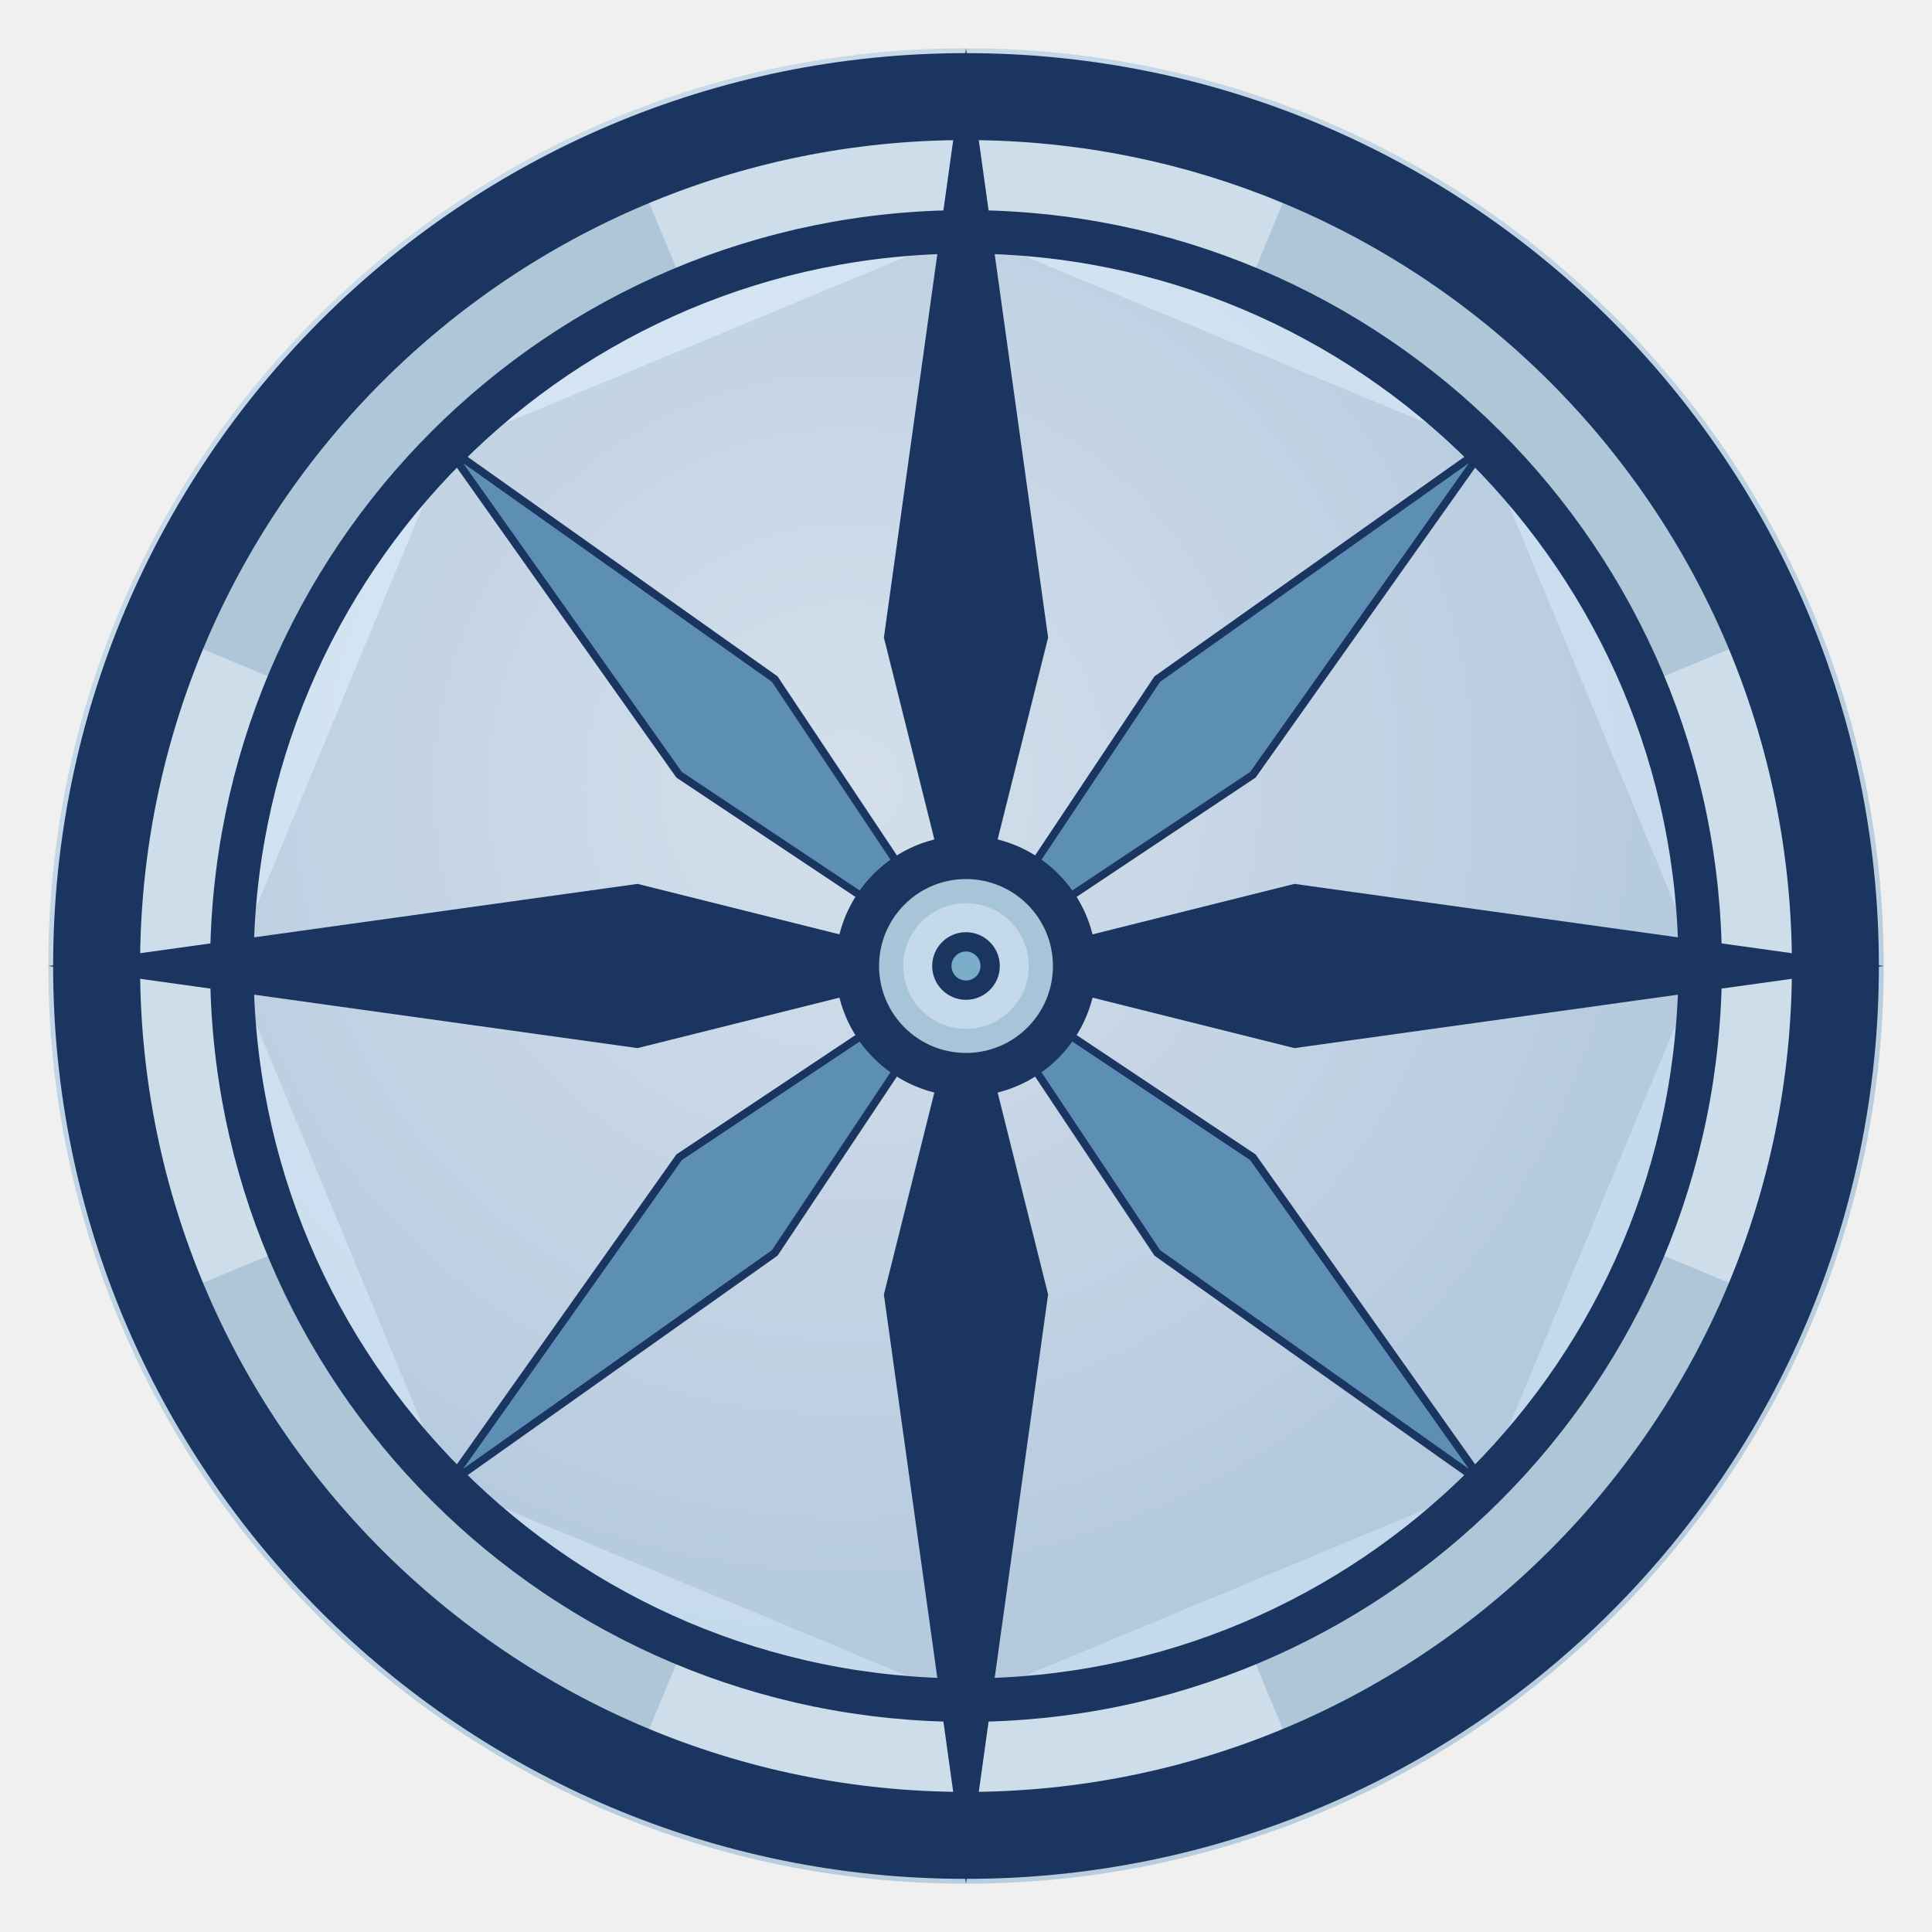
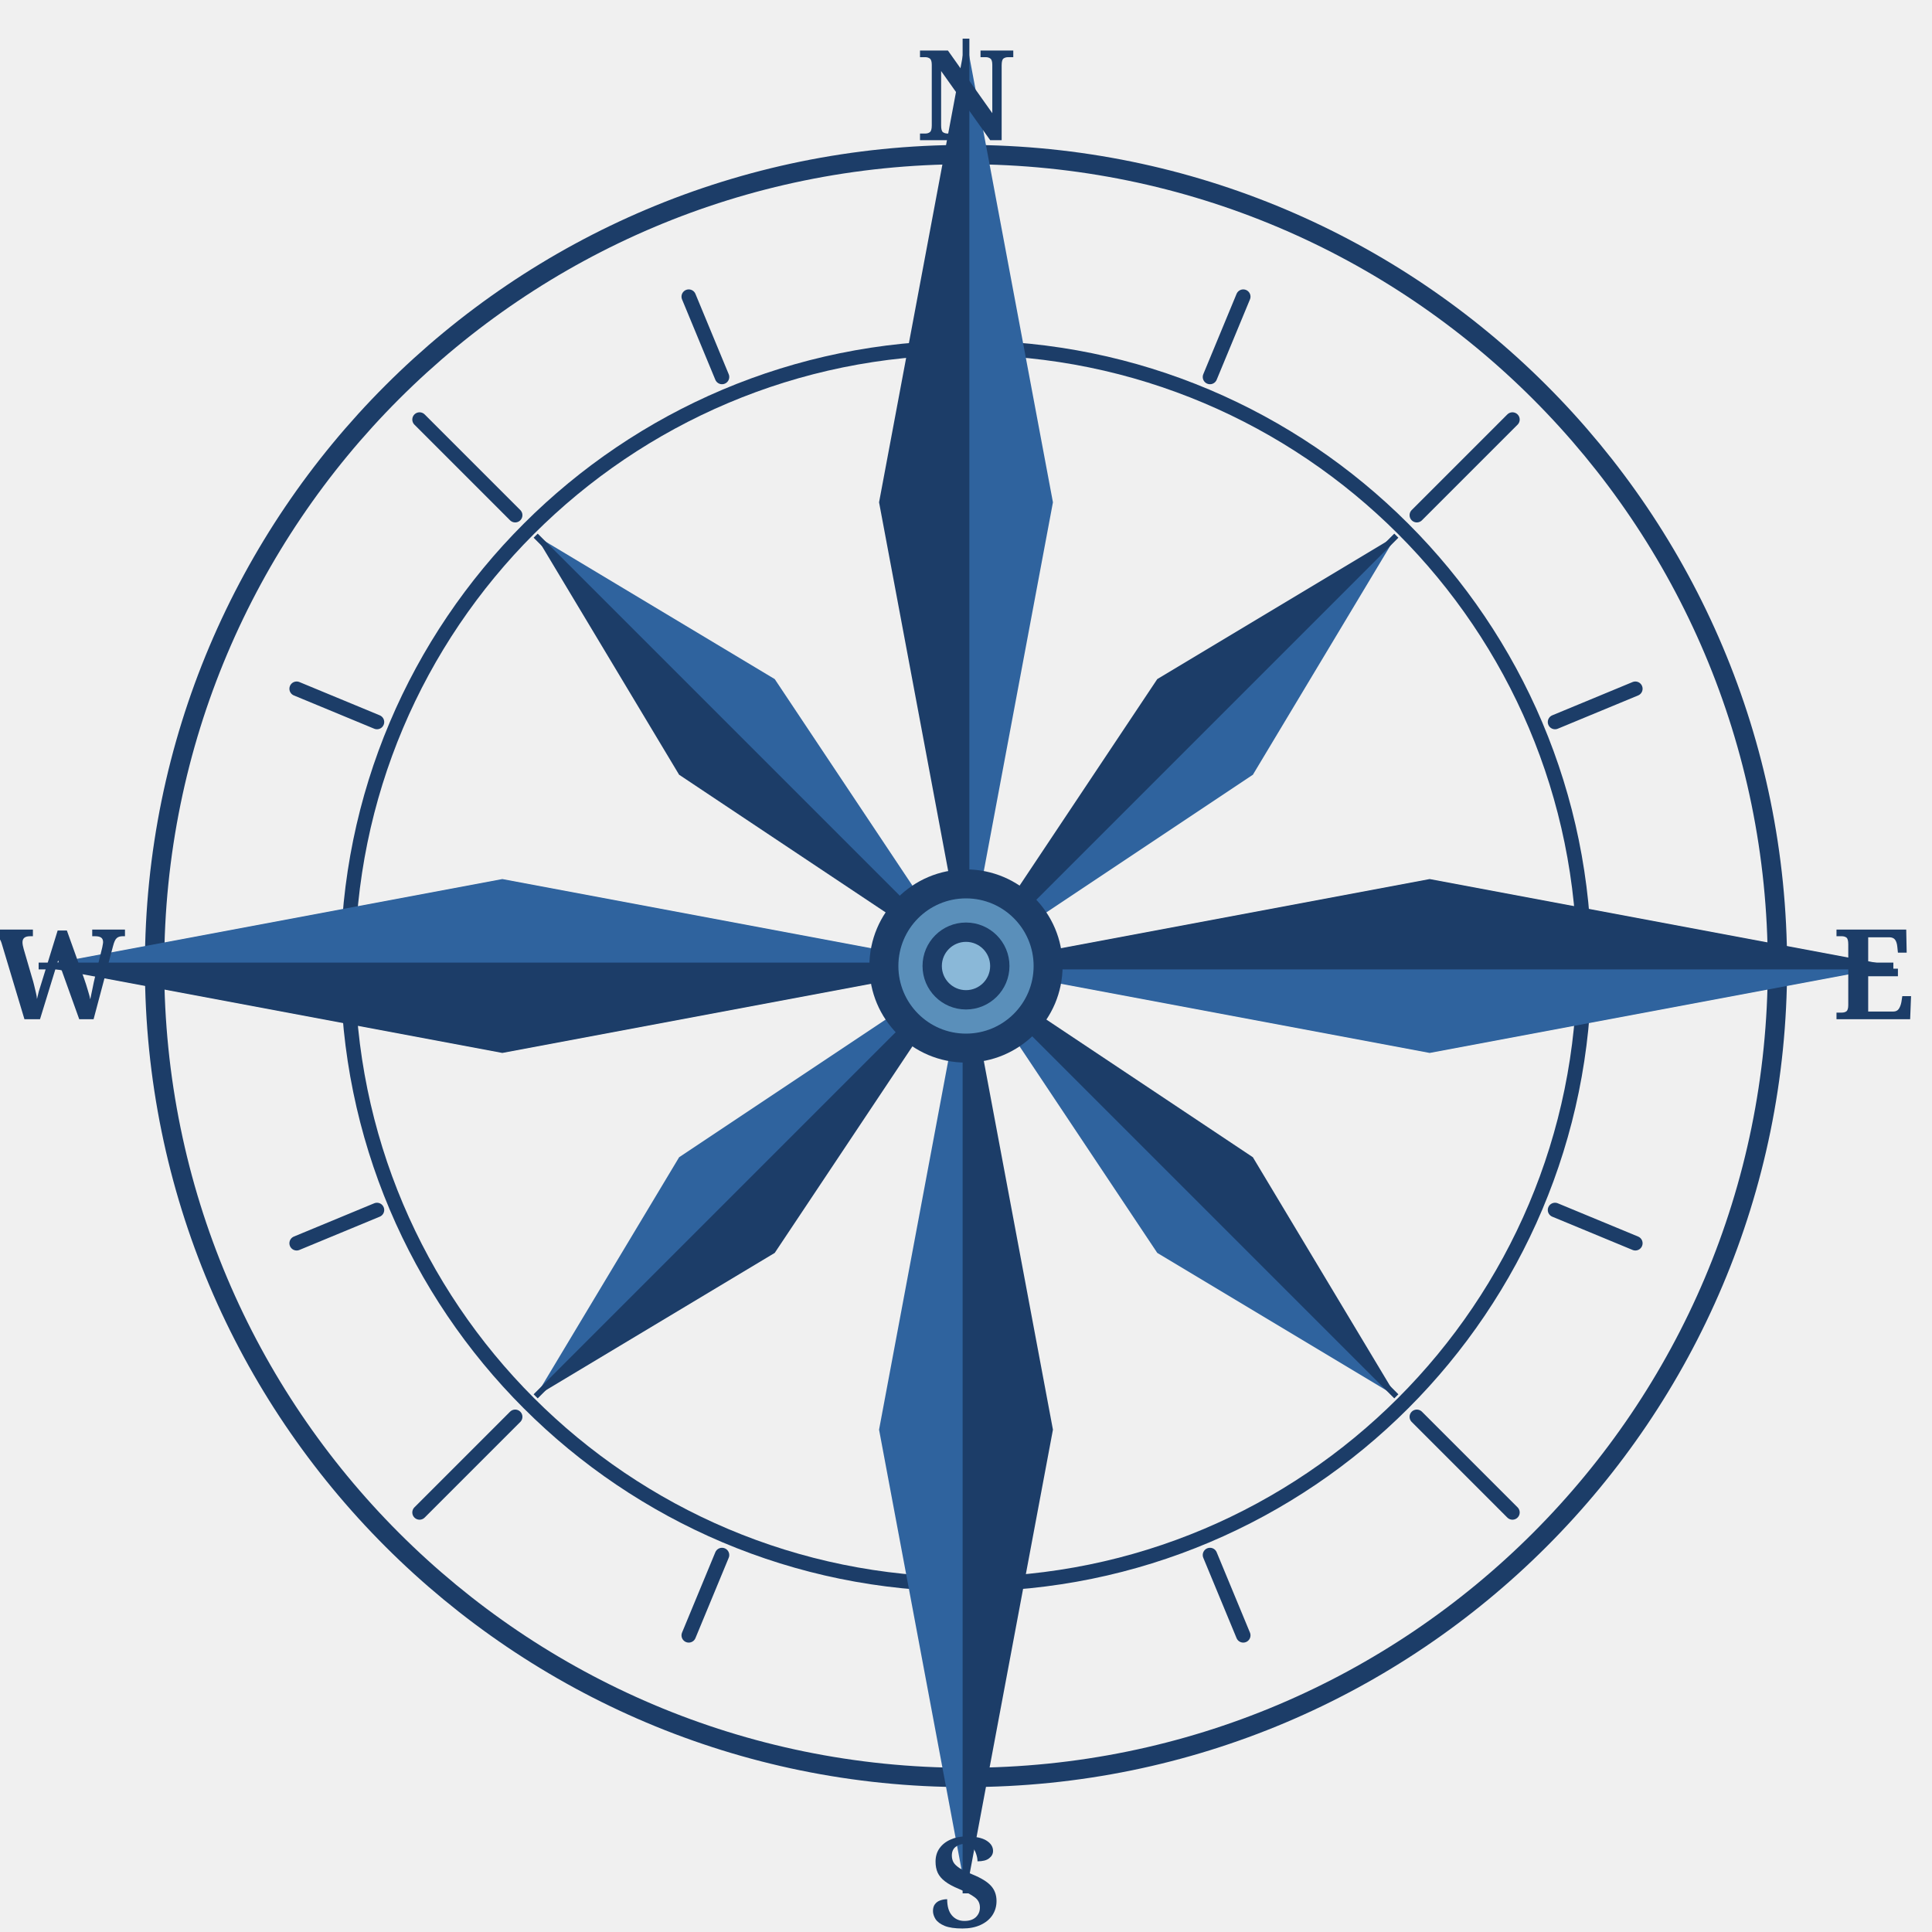
<svg xmlns="http://www.w3.org/2000/svg" viewBox="0 0 200 200">
-   <defs>
-     <radialGradient id="diskGrad" cx="42%" cy="38%" r="60%">
-       <stop offset="0%" stop-color="#e2eef8" />
-       <stop offset="100%" stop-color="#b8cedf" />
-     </radialGradient>
-     <radialGradient id="innerGrad" cx="42%" cy="38%" r="60%">
-       <stop offset="0%" stop-color="#e8f2fb" />
-       <stop offset="100%" stop-color="#c4d9ec" />
-     </radialGradient>
-     <mask id="channelMask">
-       <circle cx="100" cy="100" r="87" fill="white" />
-       <circle cx="100" cy="100" r="77" fill="black" />
-     </mask>
-     <mask id="innerMask">
-       <circle cx="100" cy="100" r="77" fill="white" />
-     </mask>
-   </defs>
-   <circle cx="100" cy="100" r="95" fill="url(#diskGrad)" />
-   <circle cx="100" cy="100" r="87" fill="#afc6d8" mask="url(#channelMask)" />
-   <g mask="url(#channelMask)">
-     <polygon points="100,100 -15,-177 215,-177" fill="#cddde9" />
-     <polygon points="100,100 377,-15 377,215" fill="#cddde9" />
-     <polygon points="100,100 215,377 -15,377" fill="#cddde9" />
-     <polygon points="100,100 -177,215 -177,-15" fill="#cddde9" />
+   <circle cx="100" cy="100" r="84" fill="none" stroke="#1c3d68" stroke-width="2" />
+   <circle cx="100" cy="100" r="64" fill="none" stroke="#1c3d68" stroke-width="1.5" />
+   <g stroke="#1c3d68" stroke-width="1.5" stroke-linecap="round">
+     <line x1="100" y1="20" x2="100" y2="34" />
+     <line x1="100" y1="20" x2="100" y2="34" transform="rotate(45,100,100)" />
+     <line x1="100" y1="20" x2="100" y2="34" transform="rotate(90,100,100)" />
+     <line x1="100" y1="20" x2="100" y2="34" transform="rotate(135,100,100)" />
+     <line x1="100" y1="20" x2="100" y2="34" transform="rotate(180,100,100)" />
+     <line x1="100" y1="20" x2="100" y2="34" transform="rotate(225,100,100)" />
+     <line x1="100" y1="20" x2="100" y2="34" transform="rotate(270,100,100)" />
+     <line x1="100" y1="20" x2="100" y2="34" transform="rotate(315,100,100)" />
+     <line x1="100" y1="25" x2="100" y2="34" transform="rotate(22.5,100,100)" />
+     <line x1="100" y1="25" x2="100" y2="34" transform="rotate(67.5,100,100)" />
+     <line x1="100" y1="25" x2="100" y2="34" transform="rotate(112.5,100,100)" />
+     <line x1="100" y1="25" x2="100" y2="34" transform="rotate(157.5,100,100)" />
+     <line x1="100" y1="25" x2="100" y2="34" transform="rotate(202.5,100,100)" />
+     <line x1="100" y1="25" x2="100" y2="34" transform="rotate(247.5,100,100)" />
+     <line x1="100" y1="25" x2="100" y2="34" transform="rotate(292.5,100,100)" />
+     <line x1="100" y1="25" x2="100" y2="34" transform="rotate(337.5,100,100)" />
  </g>
-   <circle cx="100" cy="100" r="90" fill="none" stroke="#1a3560" stroke-width="9" />
-   <circle cx="100" cy="100" r="76" fill="url(#innerGrad)" />
-   <g mask="url(#innerMask)" stroke="#1a3560" stroke-width="0.7" opacity="0.14">
-     <line x1="100" y1="24" x2="100" y2="176" />
-     <line x1="24" y1="100" x2="176" y2="100" />
-     <line x1="46.3" y1="46.3" x2="153.7" y2="153.7" />
-     <line x1="153.7" y1="46.3" x2="46.3" y2="153.7" />
+   <g>
+     <polygon points="100,37 93,65 100,100" fill="#1c3d68" transform="rotate(45,100,100)" />
+     <polygon points="100,37 107,65 100,100" fill="#2f639e" transform="rotate(45,100,100)" />
+     <line x1="100" y1="37" x2="100" y2="100" stroke="#1c3d68" stroke-width="0.6" transform="rotate(45,100,100)" />
+     <polygon points="100,37 93,65 100,100" fill="#1c3d68" transform="rotate(135,100,100)" />
+     <polygon points="100,37 107,65 100,100" fill="#2f639e" transform="rotate(135,100,100)" />
+     <line x1="100" y1="37" x2="100" y2="100" stroke="#1c3d68" stroke-width="0.6" transform="rotate(135,100,100)" />
+     <polygon points="100,37 93,65 100,100" fill="#1c3d68" transform="rotate(225,100,100)" />
+     <polygon points="100,37 107,65 100,100" fill="#2f639e" transform="rotate(225,100,100)" />
+     <line x1="100" y1="37" x2="100" y2="100" stroke="#1c3d68" stroke-width="0.6" transform="rotate(225,100,100)" />
+     <polygon points="100,37 93,65 100,100" fill="#1c3d68" transform="rotate(315,100,100)" />
+     <polygon points="100,37 107,65 100,100" fill="#2f639e" transform="rotate(315,100,100)" />
+     <line x1="100" y1="37" x2="100" y2="100" stroke="#1c3d68" stroke-width="0.6" transform="rotate(315,100,100)" />
  </g>
-   <g mask="url(#innerMask)" opacity="0.10">
-     <polygon points="100,100 153.7,46.3 100,24 46.3,46.3" fill="#1a3560" />
-     <polygon points="100,100 153.7,153.7 176,100 153.7,46.3" fill="#1a3560" />
-     <polygon points="100,100 46.3,153.7 100,176 153.7,153.7" fill="#1a3560" />
-     <polygon points="100,100 46.3,46.3 24,100 46.3,153.7" fill="#1a3560" />
+   <g>
+     <polygon points="100,4 91,52 100,100" fill="#1c3d68" />
+     <polygon points="100,4 109,52 100,100" fill="#2f639e" />
+     <line x1="100" y1="4" x2="100" y2="100" stroke="#1c3d68" stroke-width="0.7" />
+     <polygon points="100,4 91,52 100,100" fill="#1c3d68" transform="rotate(180,100,100)" />
+     <polygon points="100,4 109,52 100,100" fill="#2f639e" transform="rotate(180,100,100)" />
+     <line x1="100" y1="4" x2="100" y2="100" stroke="#1c3d68" stroke-width="0.7" transform="rotate(180,100,100)" />
+     <polygon points="100,4 91,52 100,100" fill="#1c3d68" transform="rotate(90,100,100)" />
+     <polygon points="100,4 109,52 100,100" fill="#2f639e" transform="rotate(90,100,100)" />
+     <line x1="100" y1="4" x2="100" y2="100" stroke="#1c3d68" stroke-width="0.7" transform="rotate(90,100,100)" />
+     <polygon points="100,4 91,52 100,100" fill="#1c3d68" transform="rotate(270,100,100)" />
+     <polygon points="100,4 109,52 100,100" fill="#2f639e" transform="rotate(270,100,100)" />
+     <line x1="100" y1="4" x2="100" y2="100" stroke="#1c3d68" stroke-width="0.7" transform="rotate(270,100,100)" />
  </g>
-   <circle cx="100" cy="100" r="76" fill="none" stroke="#1a3560" stroke-width="4.5" />
-   <g fill="#5d8fb5" stroke="#1a3560" stroke-width="0.8">
-     <polygon points="100,24 107,65 100,100 93,65" transform="rotate(45,100,100)" />
-     <polygon points="100,24 107,65 100,100 93,65" transform="rotate(135,100,100)" />
-     <polygon points="100,24 107,65 100,100 93,65" transform="rotate(225,100,100)" />
-     <polygon points="100,24 107,65 100,100 93,65" transform="rotate(315,100,100)" />
-   </g>
-   <g fill="#1a3560">
-     <polygon points="100,5 108.5,66 100,100 91.5,66" />
-     <polygon points="100,5 108.5,66 100,100 91.5,66" transform="rotate(180,100,100)" />
-     <polygon points="100,5 108.5,66 100,100 91.5,66" transform="rotate(90,100,100)" />
-     <polygon points="100,5 108.5,66 100,100 91.5,66" transform="rotate(270,100,100)" />
-   </g>
-   <circle cx="100" cy="100" r="13.5" fill="#1a3560" />
-   <circle cx="100" cy="100" r="10" fill="#a8c4d8" />
-   <circle cx="100" cy="100" r="10" fill="none" stroke="#1a3560" stroke-width="2" />
-   <circle cx="100" cy="100" r="6.5" fill="#c4daea" />
-   <circle cx="100" cy="100" r="3.5" fill="#1a3560" />
-   <circle cx="100" cy="100" r="1.5" fill="#7aaec8" />
+   <circle cx="100" cy="100" r="10" fill="#1c3d68" />
+   <circle cx="100" cy="100" r="7" fill="#5a8fba" />
+   <circle cx="100" cy="100" r="4.5" fill="#1c3d68" />
+   <circle cx="100" cy="100" r="2.5" fill="#8ab8d8" />
+   <text x="100" y="10" text-anchor="middle" dominant-baseline="middle" font-family="Georgia,serif" font-size="13" font-weight="bold" fill="#1c3d68">N</text>
+   <text x="100" y="195" text-anchor="middle" dominant-baseline="middle" font-family="Georgia,serif" font-size="13" font-weight="bold" fill="#1c3d68">S</text>
+   <text x="194" y="101" text-anchor="middle" dominant-baseline="middle" font-family="Georgia,serif" font-size="13" font-weight="bold" fill="#1c3d68">E</text>
+   <text x="6" y="101" text-anchor="middle" dominant-baseline="middle" font-family="Georgia,serif" font-size="13" font-weight="bold" fill="#1c3d68">W</text>
</svg>
